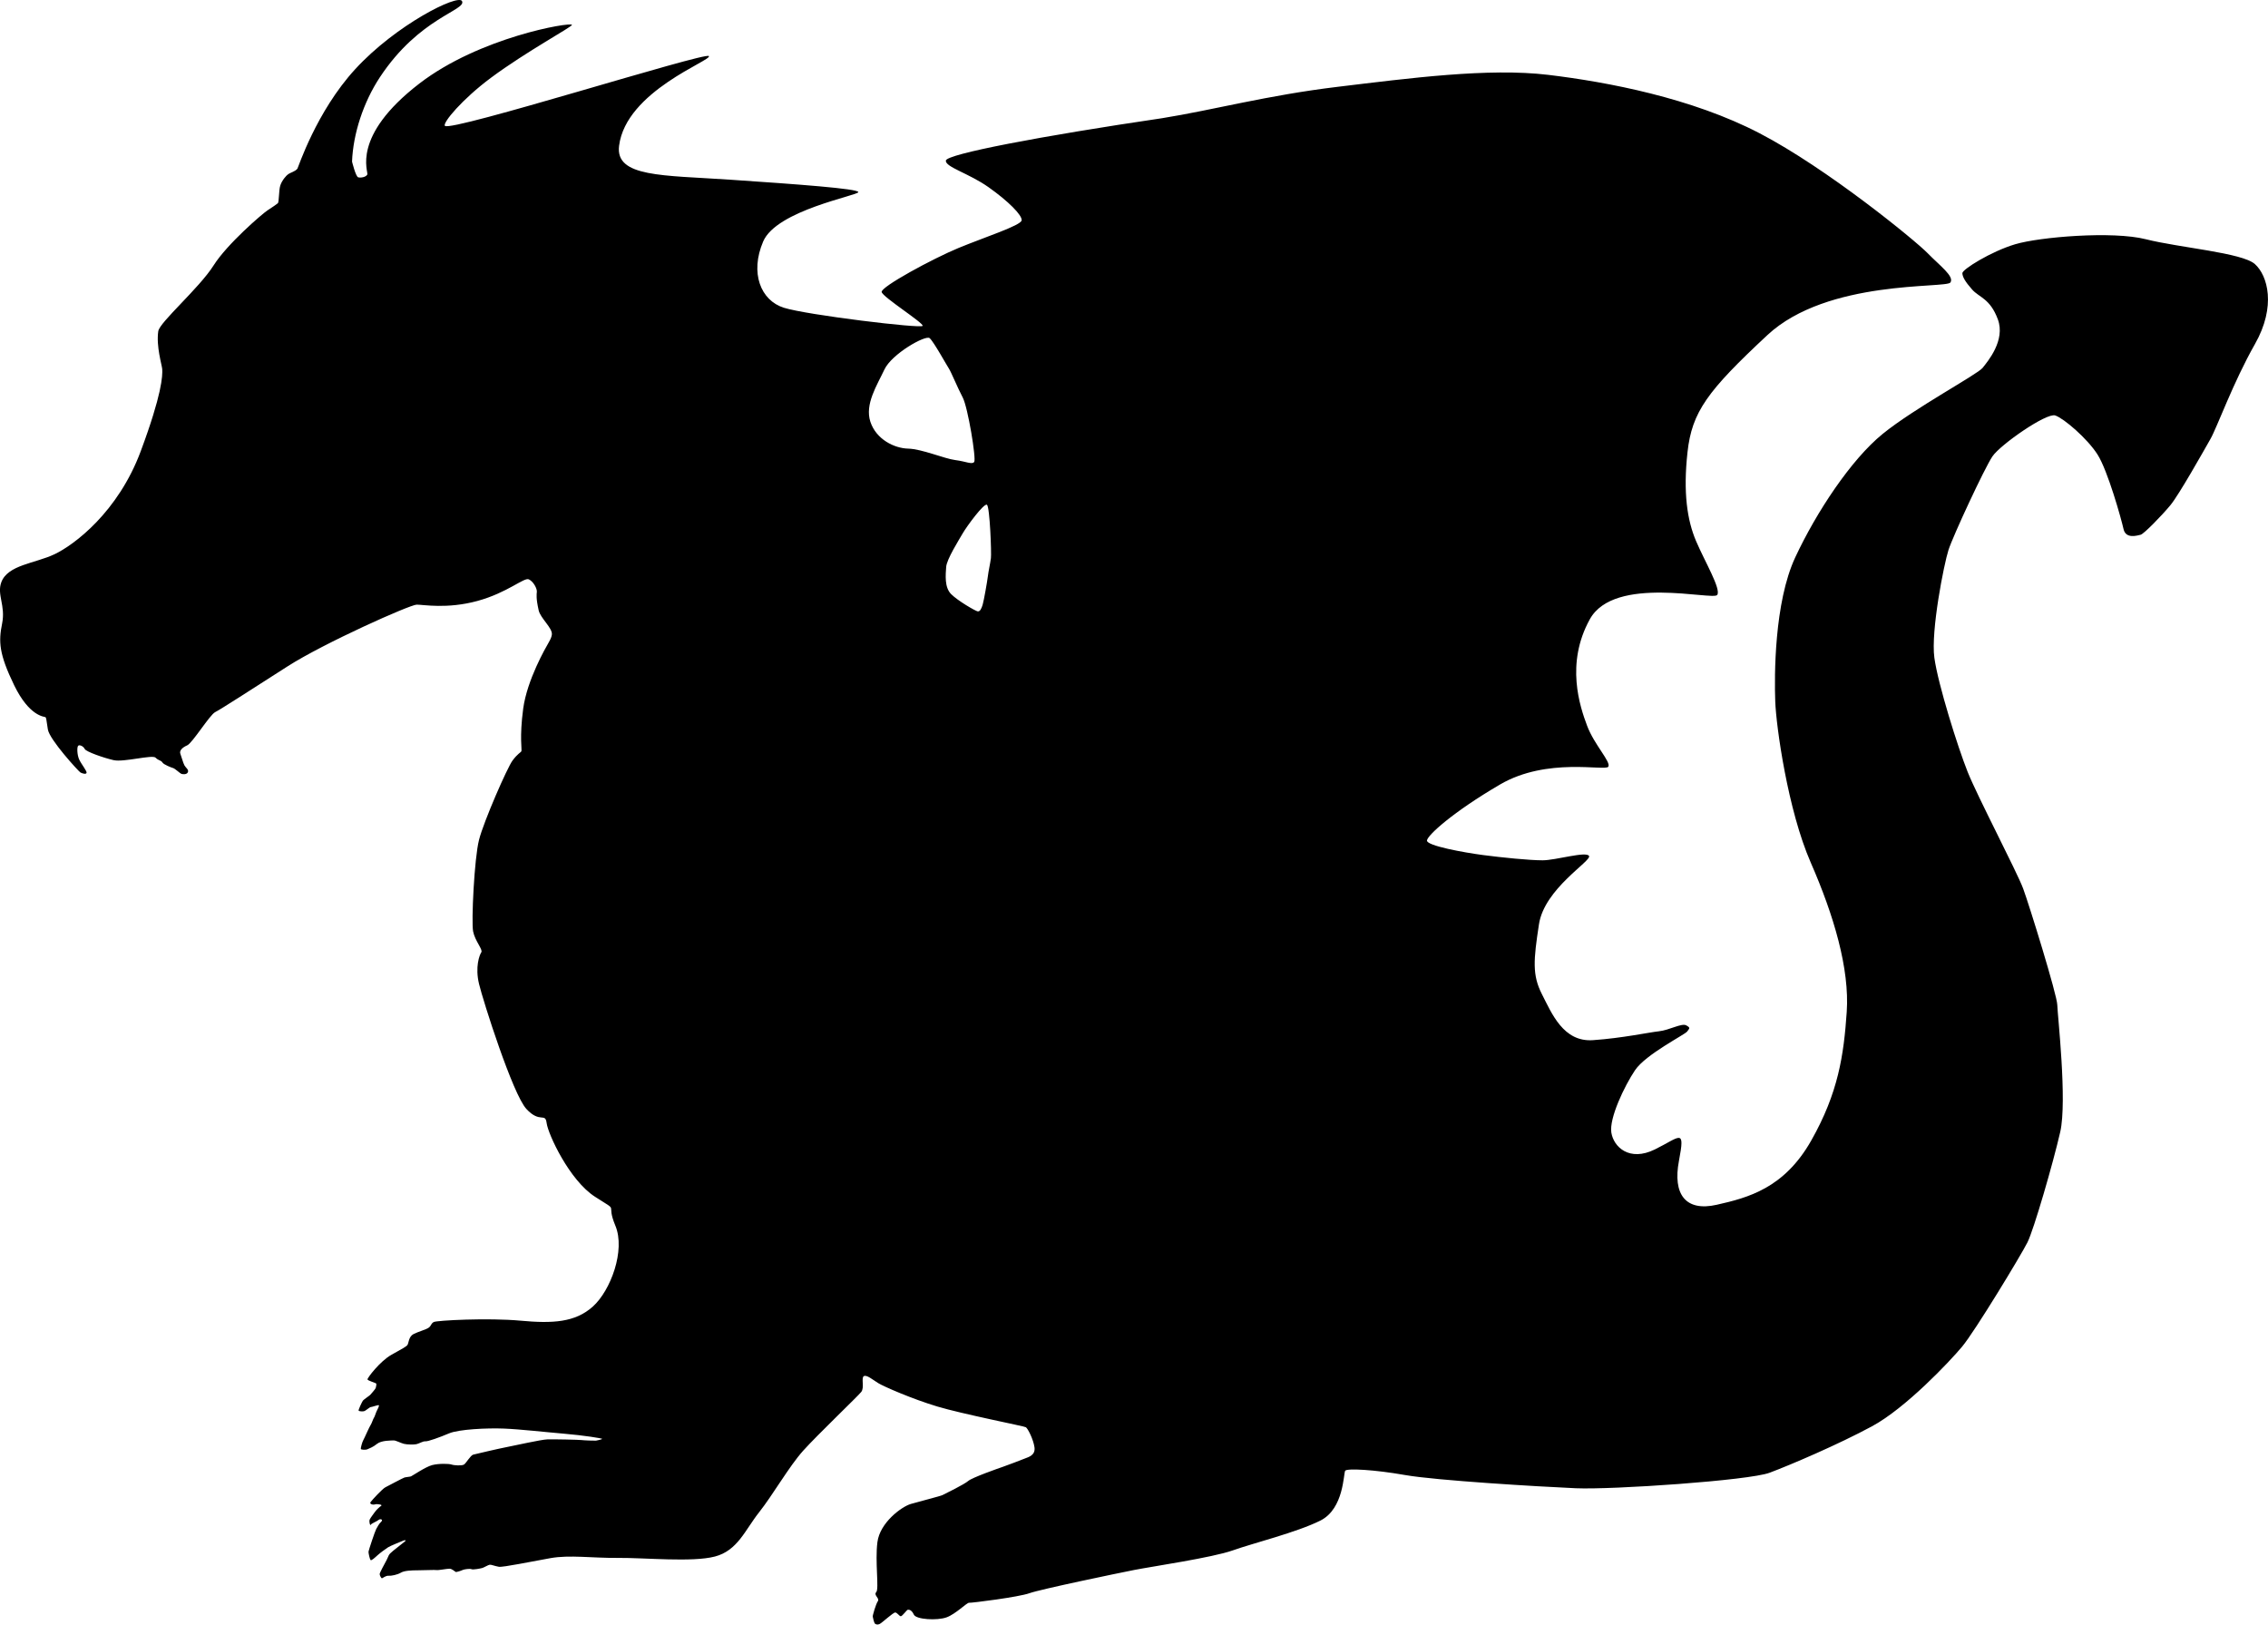
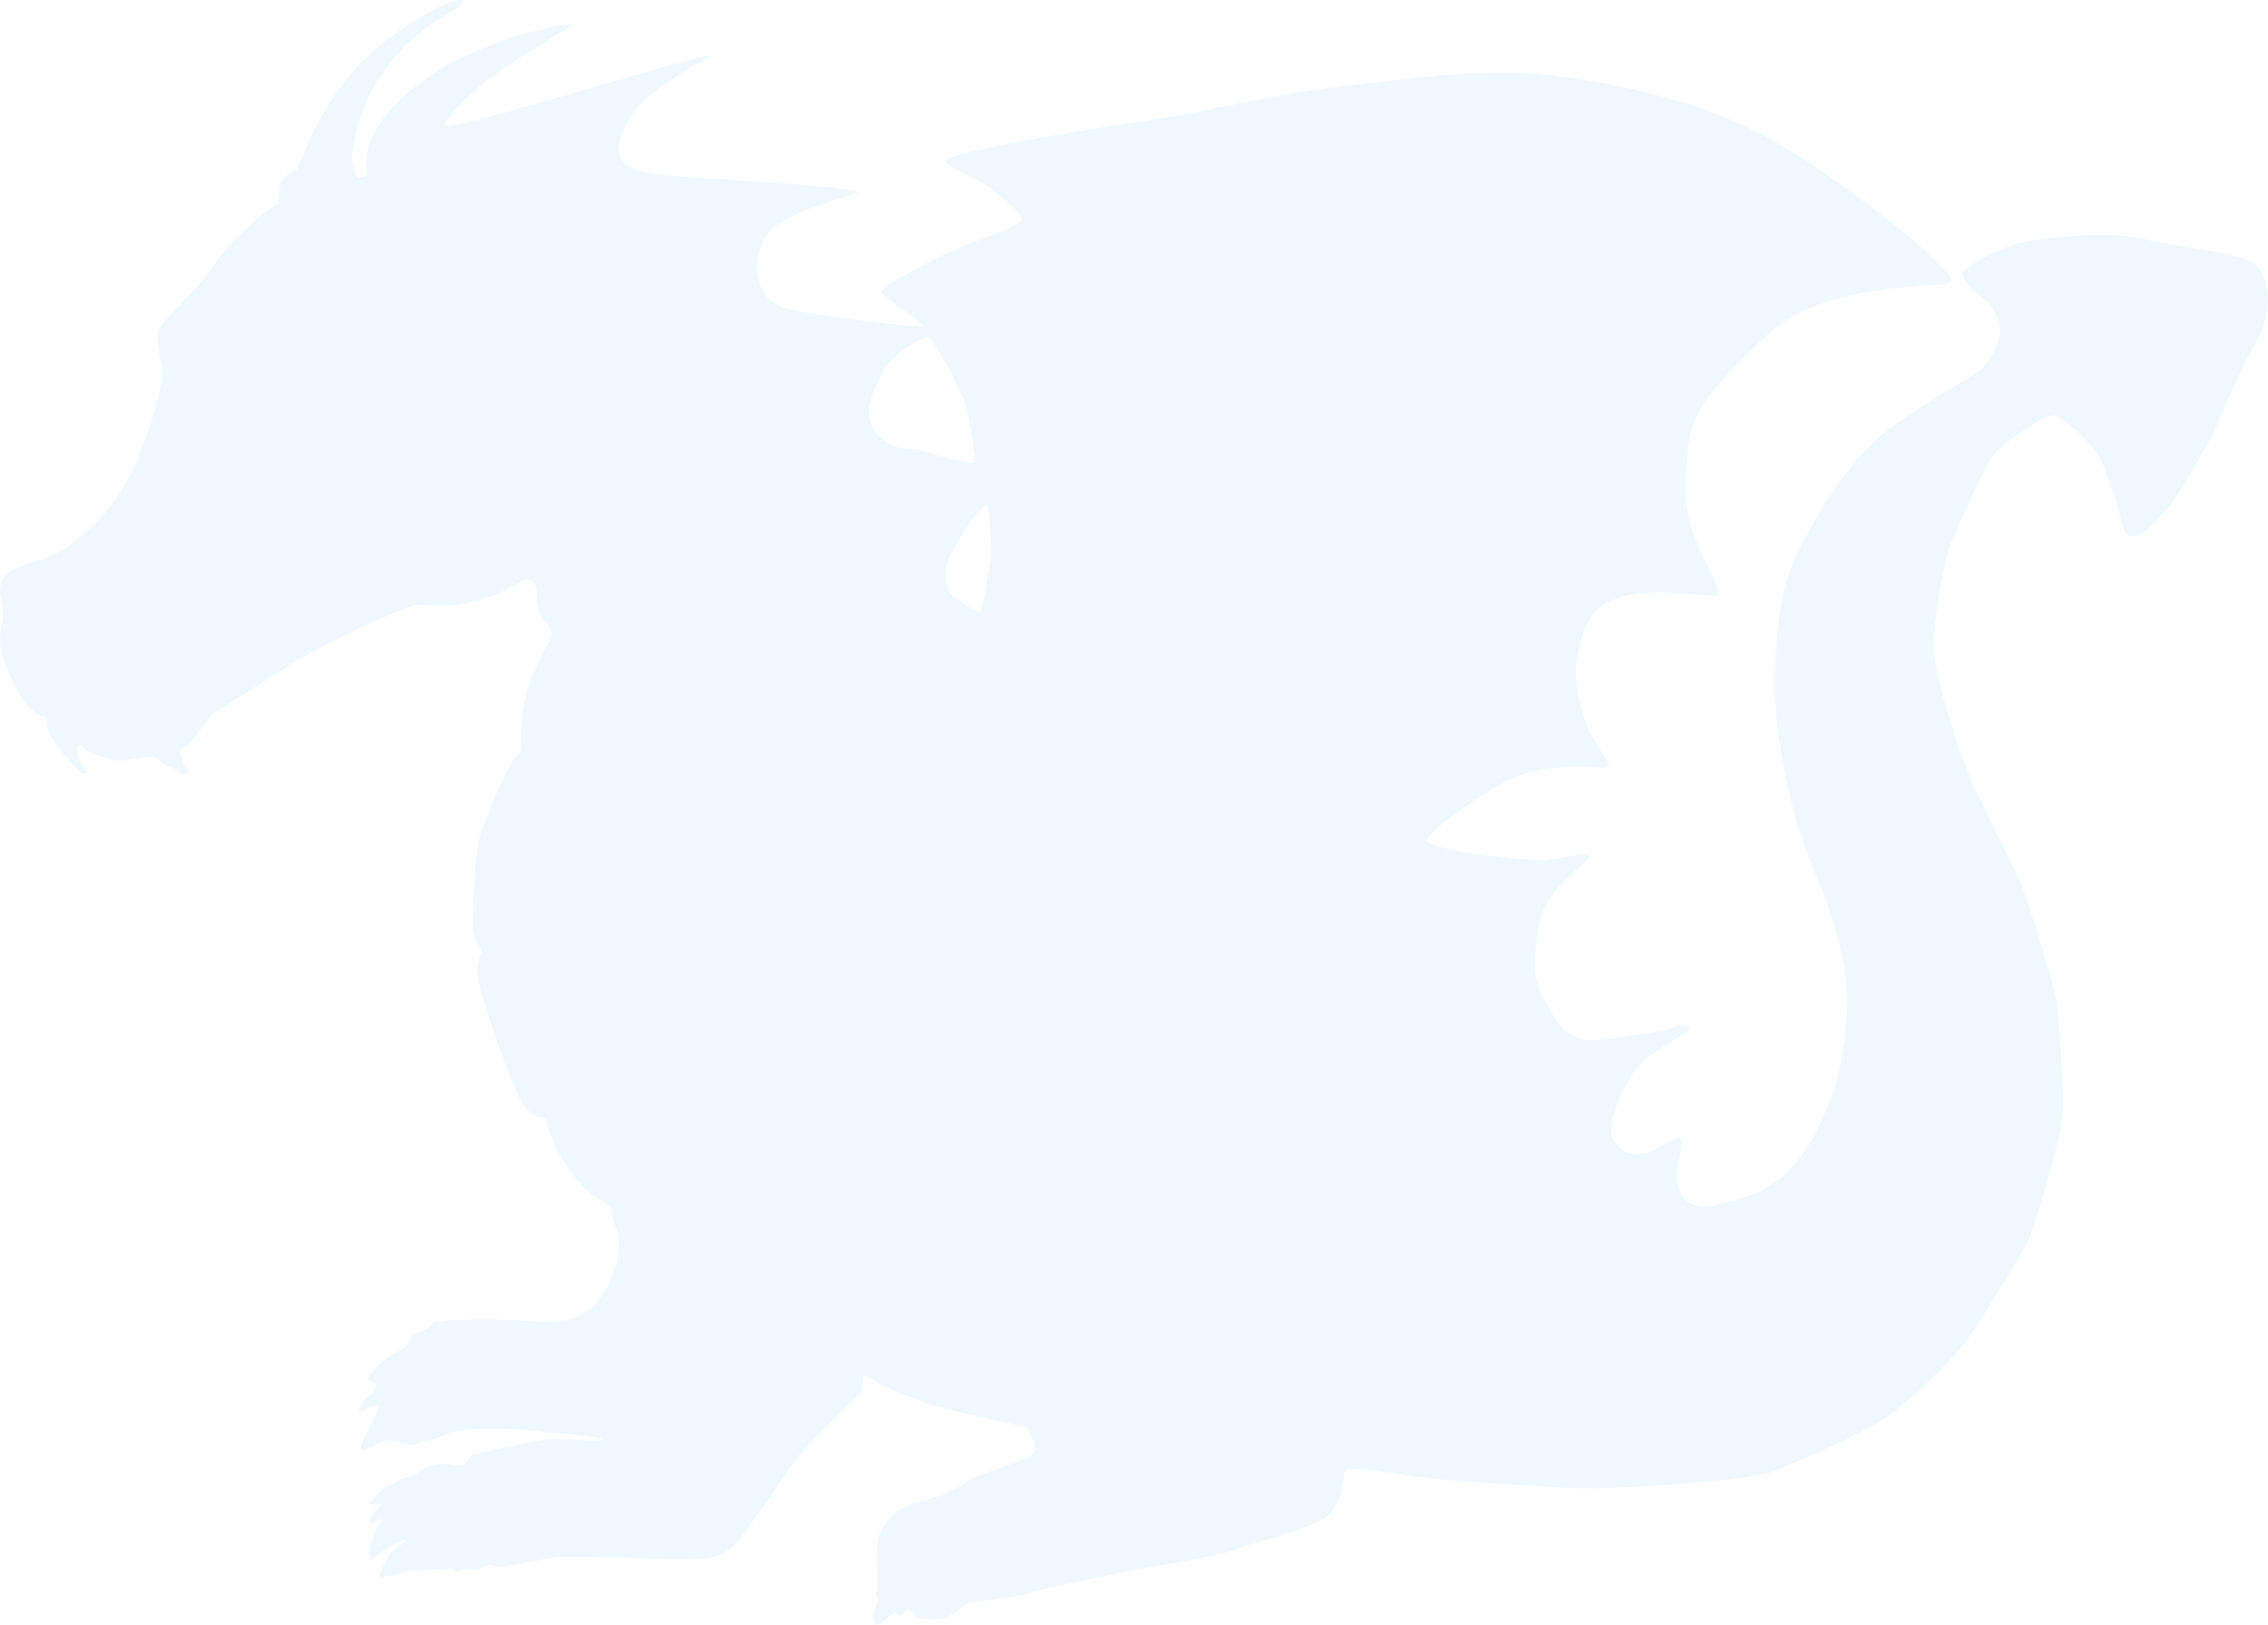
<svg xmlns="http://www.w3.org/2000/svg" id="Dragon" version="1.0" xml:space="preserve" viewBox="6.37 18.536 464.873 332.941" enable-background="new 6.37 18.536 464.873 332.941" y="0px" x="0px">
-   <path id="Body" d="m67.307 53.163c0.174-0.234 3.874-11.738 11.875-20.455 8.382-9.131 21.095-15.455 21.883-13.951 0.993 1.896-8.726 3.313-16.844 15.631-3.366 5.107-5.477 11.564-5.692 17.265 0 0 0.747 3.079 1.26 3.22 0.513 0.14 1.563-0.018 1.866-0.561 0.303-0.542-3.453-7.792 10.685-18.664 12.333-9.483 30.889-12.621 31.262-12.026 0.207 0.33-9.295 5.423-16.611 10.86-5.885 4.374-9.963 9.263-9.425 9.846 1.207 1.306 53.378-15.2 54.102-14.302s-17.007 7.139-18.407 18.407c-0.8 6.44 8.936 5.996 22.747 6.929 13.812 0.934 26.258 1.844 26.293 2.543 0.035 0.7-16.751 3.687-19.504 10.125-2.753 6.439-0.513 12.085 4.246 13.578s28.229 4.316 28.439 3.71-8.166-5.879-8.398-6.93c-0.233-1.05 10.498-6.858 15.748-9.028 5.249-2.17 12.831-4.619 12.948-5.669s-2.729-3.92-6.789-6.789c-4.059-2.869-8.889-4.129-8.749-5.459s19.48-5.016 44.303-8.679c10.498-1.68 21.486-4.689 36.045-6.439 14.558-1.749 30.865-3.919 43.113-2.449s29.465 4.759 43.322 11.968 31.916 21.977 34.436 24.566c2.519 2.589 5.529 4.76 4.688 6.02-0.84 1.26-25.196-0.7-37.514 10.778s-15.468 15.747-16.378 24.006c-0.909 8.259-0.069 13.928 1.75 18.197 1.82 4.27 5.18 9.869 4.34 11.059s-21.066-4.13-26.105 4.97c-5.039 9.098-2.031 17.917-0.561 21.836 1.47 3.92 4.97 7.454 4.34 8.399-0.63 0.944-12.527-2.007-22.188 3.639-9.658 5.646-14.883 10.405-14.978 11.479-0.094 1.074 7.604 2.473 11.524 2.985s9.473 1.073 12.179 1.073 8.958-1.913 9.519-0.887c0.562 1.025-9.146 6.672-10.265 13.998-1.12 7.326-1.399 10.404 0.606 14.324s4.386 9.846 10.451 9.426c6.066-0.42 11.385-1.588 13.531-1.82s4.666-1.727 5.6-1.213 0.652 0.605 0.187 1.26c-0.467 0.652-8.493 4.666-10.685 7.934-2.193 3.266-5.319 9.844-4.854 12.783 0.467 2.939 3.686 6.02 8.912 3.453s6.252-4.525 4.945 2.333c-1.305 6.858 1.354 10.452 7.746 9.005 6.394-1.445 13.812-3.359 19.365-13.158 5.553-9.797 6.672-17.496 7.278-26.361s-2.66-19.83-7.373-30.608c-4.712-10.778-7.092-27.902-7.278-33.035-0.188-5.133-0.233-20.25 4.105-29.535 4.339-9.286 11.432-20.018 17.917-25.29s19.41-12.178 20.483-13.531c1.072-1.353 4.713-5.646 3.125-9.938-1.586-4.293-3.825-4.479-5.271-6.112-1.445-1.633-1.98-2.604-2.006-3.359-0.025-0.756 5.832-4.433 10.824-5.926 4.994-1.493 19.971-2.753 26.783-1.026 6.812 1.726 19.738 2.753 22.35 5.086 2.613 2.333 4.434 8.632 0 16.424-4.432 7.792-7.744 17.03-9.098 19.41s-6.438 11.432-8.213 13.578c-1.773 2.146-5.459 5.926-6.111 6.065-0.652 0.141-3.033 0.934-3.5-1.166s-3.219-11.945-5.318-15.258c-2.102-3.312-6.906-7.419-8.68-8.025s-11.245 5.973-12.879 8.398c-1.633 2.427-8.071 16.284-9.004 19.177-0.934 2.894-3.639 16.611-2.894 22.07 0.746 5.459 4.806 18.338 6.812 23.377 2.007 5.039 10.125 20.529 11.386 23.936s6.952 21.791 6.999 23.844c0.047 2.054 2.053 19.69 0.605 26.036s-5.412 20.018-6.719 22.63c-1.306 2.613-10.777 18.244-13.391 21.37s-11.571 12.6-18.479 16.33c-6.904 3.732-16.75 7.934-20.996 9.52s-32.195 3.5-39.709 3.174c-7.512-0.328-28.647-1.588-34.994-2.707s-11.898-1.398-12.271-0.887c-0.374 0.514-0.232 7.793-5.086 10.219s-13.764 4.619-17.964 6.111c-4.199 1.494-16.657 3.312-20.204 4.014-3.546 0.699-19.271 3.967-21.463 4.76s-11.887 2.014-12.365 1.959c-0.479-0.053-2.706 2.287-4.619 2.986s-6.252 0.467-6.719-0.561c-0.466-1.025-1.038-1.025-1.248-0.99s-1.128 1.354-1.435 1.33c-0.306-0.027-0.708-0.736-1.12-0.771-0.411-0.035-2.729 2.135-3.185 2.344-0.455 0.211-0.639 0.123-0.91 0-0.271-0.121-0.481-1.318-0.525-1.504-0.044-0.184 0.63-2.555 1.05-3.162 0.42-0.605-0.933-1.213-0.327-1.865s-0.28-6.205 0.233-10.219c0.513-4.014 4.946-7.277 6.859-7.84 1.913-0.559 6.019-1.586 6.486-1.818 0.466-0.232 4.479-2.193 5.272-2.893 0.793-0.701 6.392-2.66 7.092-2.895 0.7-0.232 3.873-1.445 4.573-1.727 0.7-0.279 2.146-0.652 1.913-2.287-0.233-1.633-1.374-3.877-1.773-4.104-0.399-0.229-13.018-2.707-18.15-4.246-5.133-1.541-11.012-4.107-12.132-4.807-1.12-0.699-2.379-1.773-2.939-1.4s0.187 2.334-0.513 3.221c-0.7 0.887-9.005 8.818-11.898 12.037-2.893 3.221-6.206 9.053-9.052 12.646-2.846 3.592-4.386 7.838-9.052 9.053-4.666 1.213-14.372 0.232-19.831 0.279s-9.892-0.654-13.858 0.047c-3.966 0.699-9.752 1.912-10.592 1.771s-1.545-0.461-1.866-0.42c-0.321 0.041-1.161 0.566-1.528 0.67-0.367 0.105-1.907 0.402-2.205 0.246-0.297-0.158-1.522 0.018-1.802 0.156-0.28 0.141-1.286 0.484-1.452 0.404-0.167-0.082-0.741-0.66-1.271-0.66s-2.31 0.35-2.636 0.279c-0.327-0.068-2.45 0.047-3.826 0.047s-2.8 0.07-3.5 0.49c-0.7 0.42-1.959 0.678-2.52 0.631-0.561-0.049-1.167 0.467-1.33 0.512-0.164 0.047-0.467-0.561-0.49-0.84s0.934-1.959 1.423-2.893 0.256-1.025 1.33-1.891c1.074-0.863 1.236-0.979 1.727-1.375 0.49-0.398 0.886-0.654 0.84-0.748-0.047-0.092-0.315-0.049-0.63 0.094-0.315 0.145-2.403 0.957-2.963 1.307-0.56 0.352-1.68 1.189-2.193 1.656s-1.237 1.145-1.4 0.957c-0.164-0.188-0.449-1.441-0.42-1.727 0.029-0.287 1.33-4.199 1.563-4.598 0.233-0.396 0.537-1.072 1.027-1.516 0.49-0.443-0.14-0.701-0.537-0.373-0.396 0.326-1.516 0.725-1.609 1.002-0.094 0.281-0.397-0.699-0.187-1.119s0.723-1.051 1.027-1.492c0.303-0.443 1.003-1.098 1.33-1.307 0.327-0.211-0.84-0.42-1.283-0.281-0.443 0.141-1.19-0.068-0.91-0.467 0.28-0.395 2.426-2.729 3.033-3.033 0.607-0.303 3.593-1.91 3.919-2.006 0.326-0.094 1.073-0.139 1.33-0.232 0.256-0.094 2.986-1.959 4.339-2.311 1.354-0.35 3.43-0.303 3.966-0.117 0.537 0.189 2.123 0.281 2.566 0.002s1.33-1.891 1.89-2.029c0.56-0.141 5.319-1.26 6.929-1.562 1.609-0.305 6.952-1.518 8.235-1.562 1.283-0.047 6.579 0.068 7.069 0.139 0.49 0.07 2.753 0.143 2.916 0.117 0.164-0.023 1.167-0.232 1.283-0.35 0.117-0.117-3.919-0.746-7.815-1.074-3.896-0.326-8.889-0.908-12.318-1.049s-9.262 0.141-11.245 0.979c-1.983 0.84-4.34 1.68-4.853 1.633-0.514-0.047-1.283 0.467-1.843 0.584s-1.913 0.094-2.566-0.068c-0.653-0.164-1.68-0.725-2.123-0.701s-2.496-0.023-3.383 0.701c-0.886 0.723-1.563 0.908-1.936 1.096-0.374 0.188-1.359 0.135-1.394-0.059-0.035-0.191 0.28-1.4 0.507-1.785s1.26-2.781 1.487-3.078c0.228-0.299 0.542-1.33 0.7-1.523 0.158-0.191 0.403-1.084 0.595-1.434 0.192-0.352 0.487-0.973 0.42-1.121s-1.522 0.402-1.662 0.367c-0.14-0.035-0.963 0.666-1.26 0.805-0.297 0.141-1.161 0.086-1.236-0.08s0.711-1.824 0.886-2.053c0.175-0.23 1.354-1.014 1.493-1.168 0.14-0.154 1.062-1.195 1.12-1.398 0.058-0.205 0.21-0.795 0.093-0.934-0.117-0.141-1.709-0.572-1.773-0.84-0.064-0.27 2.566-3.732 4.899-5.039 2.333-1.308 3.079-1.681 3.312-2.054 0.233-0.374 0.233-1.681 1.213-2.192 0.98-0.514 2.66-0.935 3.173-1.354 0.513-0.421 0.391-0.781 0.98-1.119 0.589-0.339 11.198-0.888 17.777-0.28 6.579 0.606 11.198 0.373 14.837-2.893 3.64-3.268 6.719-11.525 4.619-16.564s1.12-2.566-4.152-5.926c-5.273-3.359-9.659-12.878-9.939-15.117-0.28-2.24-1.353 0.141-4.152-2.894s-8.865-22.116-9.705-25.616c-0.84-3.499 0.093-5.926 0.466-6.484 0.374-0.562-1.3-2.315-1.68-4.293-0.379-1.979 0.233-14.932 1.213-18.758 0.979-3.826 5.786-14.791 6.859-16.238 1.073-1.446 1.659-1.63 1.82-1.912 0.16-0.283-0.42-2.8 0.373-8.726s4.666-12.599 5.179-13.485 0.653-1.306 0.7-1.726c0.147-1.323-2.347-3.332-2.706-4.946-0.56-2.52-0.42-3.22-0.373-3.826 0.046-0.606-0.653-2.041-1.633-2.52s-4.386 2.753-10.592 4.433-11.041 0.735-12.412 0.747c-1.37 0.012-18.943 7.838-26.456 12.645-7.512 4.806-13.718 8.818-14.838 9.379-1.12 0.56-4.666 6.346-5.739 6.812-1.073 0.467-1.633 1.12-1.4 1.727 0.233 0.606 0.56 1.866 0.84 2.38 0.28 0.513 0.934 0.857 0.7 1.399-0.233 0.543-1.12 0.42-1.354 0.327-0.233-0.094-1.306-1.073-1.633-1.167-0.327-0.093-1.96-0.7-2.24-1.166-0.28-0.467-0.747-0.327-1.4-0.98s-6.532 0.98-8.585 0.514c-2.053-0.467-5.646-1.727-5.926-2.286-0.28-0.561-0.98-0.887-1.307-0.7s-0.28 1.913 0.187 2.893c0.467 0.98 1.614 2.361 1.493 2.707-0.121 0.345-0.902 0.11-1.26-0.094s-6.346-6.719-6.672-8.818-0.325-2.407-0.513-2.52-3.266-0.094-6.393-6.532c-3.126-6.439-3.219-8.959-2.473-12.646 0.747-3.686-1.104-5.926-0.164-8.463 1.33-3.587 6.923-3.843 10.936-5.757 4.013-1.912 13-8.626 17.643-21.102 4.371-11.744 4.488-15.457 4.404-16.814-0.053-0.84-1.266-4.639-0.811-7.775 0.268-1.849 8.387-8.812 11.338-13.484 2.783-4.404 9.985-10.592 11.059-11.291 1.073-0.7 1.849-1.232 2.1-1.447 0.286-0.244 0.187-2.612 0.513-3.639 0.327-1.027 1.213-2.054 1.633-2.333 0.383-0.279 1.451-0.575 1.807-1.054zm142.17 79.817c0.14-1.096-0.222-10.545-0.805-10.988s-4.165 4.444-4.97 5.845c-0.805 1.399-3.289 5.319-3.395 6.894-0.104 1.575-0.385 4.164 1.015 5.564 1.4 1.399 4.934 3.43 5.424 3.534 0.49 0.105 0.805-0.56 1.05-1.399s0.91-4.619 1.05-5.739c0.13-1.11 0.48-2.6 0.62-3.7zm-12.56-45.143c-0.828-0.7-7.769 3.22-9.273 6.438-1.505 3.22-4.06 7.104-2.869 10.709 1.189 3.604 4.899 5.424 7.733 5.494 2.835 0.069 7.419 2.064 9.659 2.345 2.24 0.279 3.429 0.979 3.884 0.385s-1.295-11.198-2.345-13.193c-1.05-1.994-2.415-5.308-2.823-5.914-0.41-0.601-3.14-5.56-3.96-6.259z" />
+   <path style="fill: #f0f8ff" id="Body" d="m67.307 53.163c0.174-0.234 3.874-11.738 11.875-20.455 8.382-9.131 21.095-15.455 21.883-13.951 0.993 1.896-8.726 3.313-16.844 15.631-3.366 5.107-5.477 11.564-5.692 17.265 0 0 0.747 3.079 1.26 3.22 0.513 0.14 1.563-0.018 1.866-0.561 0.303-0.542-3.453-7.792 10.685-18.664 12.333-9.483 30.889-12.621 31.262-12.026 0.207 0.33-9.295 5.423-16.611 10.86-5.885 4.374-9.963 9.263-9.425 9.846 1.207 1.306 53.378-15.2 54.102-14.302s-17.007 7.139-18.407 18.407c-0.8 6.44 8.936 5.996 22.747 6.929 13.812 0.934 26.258 1.844 26.293 2.543 0.035 0.7-16.751 3.687-19.504 10.125-2.753 6.439-0.513 12.085 4.246 13.578s28.229 4.316 28.439 3.71-8.166-5.879-8.398-6.93c-0.233-1.05 10.498-6.858 15.748-9.028 5.249-2.17 12.831-4.619 12.948-5.669s-2.729-3.92-6.789-6.789c-4.059-2.869-8.889-4.129-8.749-5.459s19.48-5.016 44.303-8.679c10.498-1.68 21.486-4.689 36.045-6.439 14.558-1.749 30.865-3.919 43.113-2.449s29.465 4.759 43.322 11.968 31.916 21.977 34.436 24.566c2.519 2.589 5.529 4.76 4.688 6.02-0.84 1.26-25.196-0.7-37.514 10.778s-15.468 15.747-16.378 24.006c-0.909 8.259-0.069 13.928 1.75 18.197 1.82 4.27 5.18 9.869 4.34 11.059s-21.066-4.13-26.105 4.97c-5.039 9.098-2.031 17.917-0.561 21.836 1.47 3.92 4.97 7.454 4.34 8.399-0.63 0.944-12.527-2.007-22.188 3.639-9.658 5.646-14.883 10.405-14.978 11.479-0.094 1.074 7.604 2.473 11.524 2.985s9.473 1.073 12.179 1.073 8.958-1.913 9.519-0.887c0.562 1.025-9.146 6.672-10.265 13.998-1.12 7.326-1.399 10.404 0.606 14.324s4.386 9.846 10.451 9.426c6.066-0.42 11.385-1.588 13.531-1.82s4.666-1.727 5.6-1.213 0.652 0.605 0.187 1.26c-0.467 0.652-8.493 4.666-10.685 7.934-2.193 3.266-5.319 9.844-4.854 12.783 0.467 2.939 3.686 6.02 8.912 3.453s6.252-4.525 4.945 2.333c-1.305 6.858 1.354 10.452 7.746 9.005 6.394-1.445 13.812-3.359 19.365-13.158 5.553-9.797 6.672-17.496 7.278-26.361s-2.66-19.83-7.373-30.608c-4.712-10.778-7.092-27.902-7.278-33.035-0.188-5.133-0.233-20.25 4.105-29.535 4.339-9.286 11.432-20.018 17.917-25.29s19.41-12.178 20.483-13.531c1.072-1.353 4.713-5.646 3.125-9.938-1.586-4.293-3.825-4.479-5.271-6.112-1.445-1.633-1.98-2.604-2.006-3.359-0.025-0.756 5.832-4.433 10.824-5.926 4.994-1.493 19.971-2.753 26.783-1.026 6.812 1.726 19.738 2.753 22.35 5.086 2.613 2.333 4.434 8.632 0 16.424-4.432 7.792-7.744 17.03-9.098 19.41s-6.438 11.432-8.213 13.578c-1.773 2.146-5.459 5.926-6.111 6.065-0.652 0.141-3.033 0.934-3.5-1.166s-3.219-11.945-5.318-15.258c-2.102-3.312-6.906-7.419-8.68-8.025s-11.245 5.973-12.879 8.398c-1.633 2.427-8.071 16.284-9.004 19.177-0.934 2.894-3.639 16.611-2.894 22.07 0.746 5.459 4.806 18.338 6.812 23.377 2.007 5.039 10.125 20.529 11.386 23.936s6.952 21.791 6.999 23.844c0.047 2.054 2.053 19.69 0.605 26.036s-5.412 20.018-6.719 22.63c-1.306 2.613-10.777 18.244-13.391 21.37s-11.571 12.6-18.479 16.33c-6.904 3.732-16.75 7.934-20.996 9.52s-32.195 3.5-39.709 3.174c-7.512-0.328-28.647-1.588-34.994-2.707s-11.898-1.398-12.271-0.887c-0.374 0.514-0.232 7.793-5.086 10.219s-13.764 4.619-17.964 6.111c-4.199 1.494-16.657 3.312-20.204 4.014-3.546 0.699-19.271 3.967-21.463 4.76s-11.887 2.014-12.365 1.959c-0.479-0.053-2.706 2.287-4.619 2.986s-6.252 0.467-6.719-0.561c-0.466-1.025-1.038-1.025-1.248-0.99s-1.128 1.354-1.435 1.33c-0.306-0.027-0.708-0.736-1.12-0.771-0.411-0.035-2.729 2.135-3.185 2.344-0.455 0.211-0.639 0.123-0.91 0-0.271-0.121-0.481-1.318-0.525-1.504-0.044-0.184 0.63-2.555 1.05-3.162 0.42-0.605-0.933-1.213-0.327-1.865s-0.28-6.205 0.233-10.219c0.513-4.014 4.946-7.277 6.859-7.84 1.913-0.559 6.019-1.586 6.486-1.818 0.466-0.232 4.479-2.193 5.272-2.893 0.793-0.701 6.392-2.66 7.092-2.895 0.7-0.232 3.873-1.445 4.573-1.727 0.7-0.279 2.146-0.652 1.913-2.287-0.233-1.633-1.374-3.877-1.773-4.104-0.399-0.229-13.018-2.707-18.15-4.246-5.133-1.541-11.012-4.107-12.132-4.807-1.12-0.699-2.379-1.773-2.939-1.4s0.187 2.334-0.513 3.221c-0.7 0.887-9.005 8.818-11.898 12.037-2.893 3.221-6.206 9.053-9.052 12.646-2.846 3.592-4.386 7.838-9.052 9.053-4.666 1.213-14.372 0.232-19.831 0.279s-9.892-0.654-13.858 0.047c-3.966 0.699-9.752 1.912-10.592 1.771s-1.545-0.461-1.866-0.42c-0.321 0.041-1.161 0.566-1.528 0.67-0.367 0.105-1.907 0.402-2.205 0.246-0.297-0.158-1.522 0.018-1.802 0.156-0.28 0.141-1.286 0.484-1.452 0.404-0.167-0.082-0.741-0.66-1.271-0.66s-2.31 0.35-2.636 0.279c-0.327-0.068-2.45 0.047-3.826 0.047s-2.8 0.07-3.5 0.49c-0.7 0.42-1.959 0.678-2.52 0.631-0.561-0.049-1.167 0.467-1.33 0.512-0.164 0.047-0.467-0.561-0.49-0.84s0.934-1.959 1.423-2.893 0.256-1.025 1.33-1.891c1.074-0.863 1.236-0.979 1.727-1.375 0.49-0.398 0.886-0.654 0.84-0.748-0.047-0.092-0.315-0.049-0.63 0.094-0.315 0.145-2.403 0.957-2.963 1.307-0.56 0.352-1.68 1.189-2.193 1.656s-1.237 1.145-1.4 0.957c-0.164-0.188-0.449-1.441-0.42-1.727 0.029-0.287 1.33-4.199 1.563-4.598 0.233-0.396 0.537-1.072 1.027-1.516 0.49-0.443-0.14-0.701-0.537-0.373-0.396 0.326-1.516 0.725-1.609 1.002-0.094 0.281-0.397-0.699-0.187-1.119s0.723-1.051 1.027-1.492c0.303-0.443 1.003-1.098 1.33-1.307 0.327-0.211-0.84-0.42-1.283-0.281-0.443 0.141-1.19-0.068-0.91-0.467 0.28-0.395 2.426-2.729 3.033-3.033 0.607-0.303 3.593-1.91 3.919-2.006 0.326-0.094 1.073-0.139 1.33-0.232 0.256-0.094 2.986-1.959 4.339-2.311 1.354-0.35 3.43-0.303 3.966-0.117 0.537 0.189 2.123 0.281 2.566 0.002s1.33-1.891 1.89-2.029c0.56-0.141 5.319-1.26 6.929-1.562 1.609-0.305 6.952-1.518 8.235-1.562 1.283-0.047 6.579 0.068 7.069 0.139 0.49 0.07 2.753 0.143 2.916 0.117 0.164-0.023 1.167-0.232 1.283-0.35 0.117-0.117-3.919-0.746-7.815-1.074-3.896-0.326-8.889-0.908-12.318-1.049s-9.262 0.141-11.245 0.979c-1.983 0.84-4.34 1.68-4.853 1.633-0.514-0.047-1.283 0.467-1.843 0.584s-1.913 0.094-2.566-0.068c-0.653-0.164-1.68-0.725-2.123-0.701s-2.496-0.023-3.383 0.701c-0.886 0.723-1.563 0.908-1.936 1.096-0.374 0.188-1.359 0.135-1.394-0.059-0.035-0.191 0.28-1.4 0.507-1.785s1.26-2.781 1.487-3.078c0.228-0.299 0.542-1.33 0.7-1.523 0.158-0.191 0.403-1.084 0.595-1.434 0.192-0.352 0.487-0.973 0.42-1.121s-1.522 0.402-1.662 0.367c-0.14-0.035-0.963 0.666-1.26 0.805-0.297 0.141-1.161 0.086-1.236-0.08s0.711-1.824 0.886-2.053c0.175-0.23 1.354-1.014 1.493-1.168 0.14-0.154 1.062-1.195 1.12-1.398 0.058-0.205 0.21-0.795 0.093-0.934-0.117-0.141-1.709-0.572-1.773-0.84-0.064-0.27 2.566-3.732 4.899-5.039 2.333-1.308 3.079-1.681 3.312-2.054 0.233-0.374 0.233-1.681 1.213-2.192 0.98-0.514 2.66-0.935 3.173-1.354 0.513-0.421 0.391-0.781 0.98-1.119 0.589-0.339 11.198-0.888 17.777-0.28 6.579 0.606 11.198 0.373 14.837-2.893 3.64-3.268 6.719-11.525 4.619-16.564s1.12-2.566-4.152-5.926c-5.273-3.359-9.659-12.878-9.939-15.117-0.28-2.24-1.353 0.141-4.152-2.894s-8.865-22.116-9.705-25.616c-0.84-3.499 0.093-5.926 0.466-6.484 0.374-0.562-1.3-2.315-1.68-4.293-0.379-1.979 0.233-14.932 1.213-18.758 0.979-3.826 5.786-14.791 6.859-16.238 1.073-1.446 1.659-1.63 1.82-1.912 0.16-0.283-0.42-2.8 0.373-8.726s4.666-12.599 5.179-13.485 0.653-1.306 0.7-1.726c0.147-1.323-2.347-3.332-2.706-4.946-0.56-2.52-0.42-3.22-0.373-3.826 0.046-0.606-0.653-2.041-1.633-2.52s-4.386 2.753-10.592 4.433-11.041 0.735-12.412 0.747c-1.37 0.012-18.943 7.838-26.456 12.645-7.512 4.806-13.718 8.818-14.838 9.379-1.12 0.56-4.666 6.346-5.739 6.812-1.073 0.467-1.633 1.12-1.4 1.727 0.233 0.606 0.56 1.866 0.84 2.38 0.28 0.513 0.934 0.857 0.7 1.399-0.233 0.543-1.12 0.42-1.354 0.327-0.233-0.094-1.306-1.073-1.633-1.167-0.327-0.093-1.96-0.7-2.24-1.166-0.28-0.467-0.747-0.327-1.4-0.98s-6.532 0.98-8.585 0.514c-2.053-0.467-5.646-1.727-5.926-2.286-0.28-0.561-0.98-0.887-1.307-0.7s-0.28 1.913 0.187 2.893c0.467 0.98 1.614 2.361 1.493 2.707-0.121 0.345-0.902 0.11-1.26-0.094s-6.346-6.719-6.672-8.818-0.325-2.407-0.513-2.52-3.266-0.094-6.393-6.532c-3.126-6.439-3.219-8.959-2.473-12.646 0.747-3.686-1.104-5.926-0.164-8.463 1.33-3.587 6.923-3.843 10.936-5.757 4.013-1.912 13-8.626 17.643-21.102 4.371-11.744 4.488-15.457 4.404-16.814-0.053-0.84-1.266-4.639-0.811-7.775 0.268-1.849 8.387-8.812 11.338-13.484 2.783-4.404 9.985-10.592 11.059-11.291 1.073-0.7 1.849-1.232 2.1-1.447 0.286-0.244 0.187-2.612 0.513-3.639 0.327-1.027 1.213-2.054 1.633-2.333 0.383-0.279 1.451-0.575 1.807-1.054zm142.17 79.817c0.14-1.096-0.222-10.545-0.805-10.988s-4.165 4.444-4.97 5.845c-0.805 1.399-3.289 5.319-3.395 6.894-0.104 1.575-0.385 4.164 1.015 5.564 1.4 1.399 4.934 3.43 5.424 3.534 0.49 0.105 0.805-0.56 1.05-1.399s0.91-4.619 1.05-5.739c0.13-1.11 0.48-2.6 0.62-3.7zm-12.56-45.143c-0.828-0.7-7.769 3.22-9.273 6.438-1.505 3.22-4.06 7.104-2.869 10.709 1.189 3.604 4.899 5.424 7.733 5.494 2.835 0.069 7.419 2.064 9.659 2.345 2.24 0.279 3.429 0.979 3.884 0.385s-1.295-11.198-2.345-13.193c-1.05-1.994-2.415-5.308-2.823-5.914-0.41-0.601-3.14-5.56-3.96-6.259z" />
</svg>
